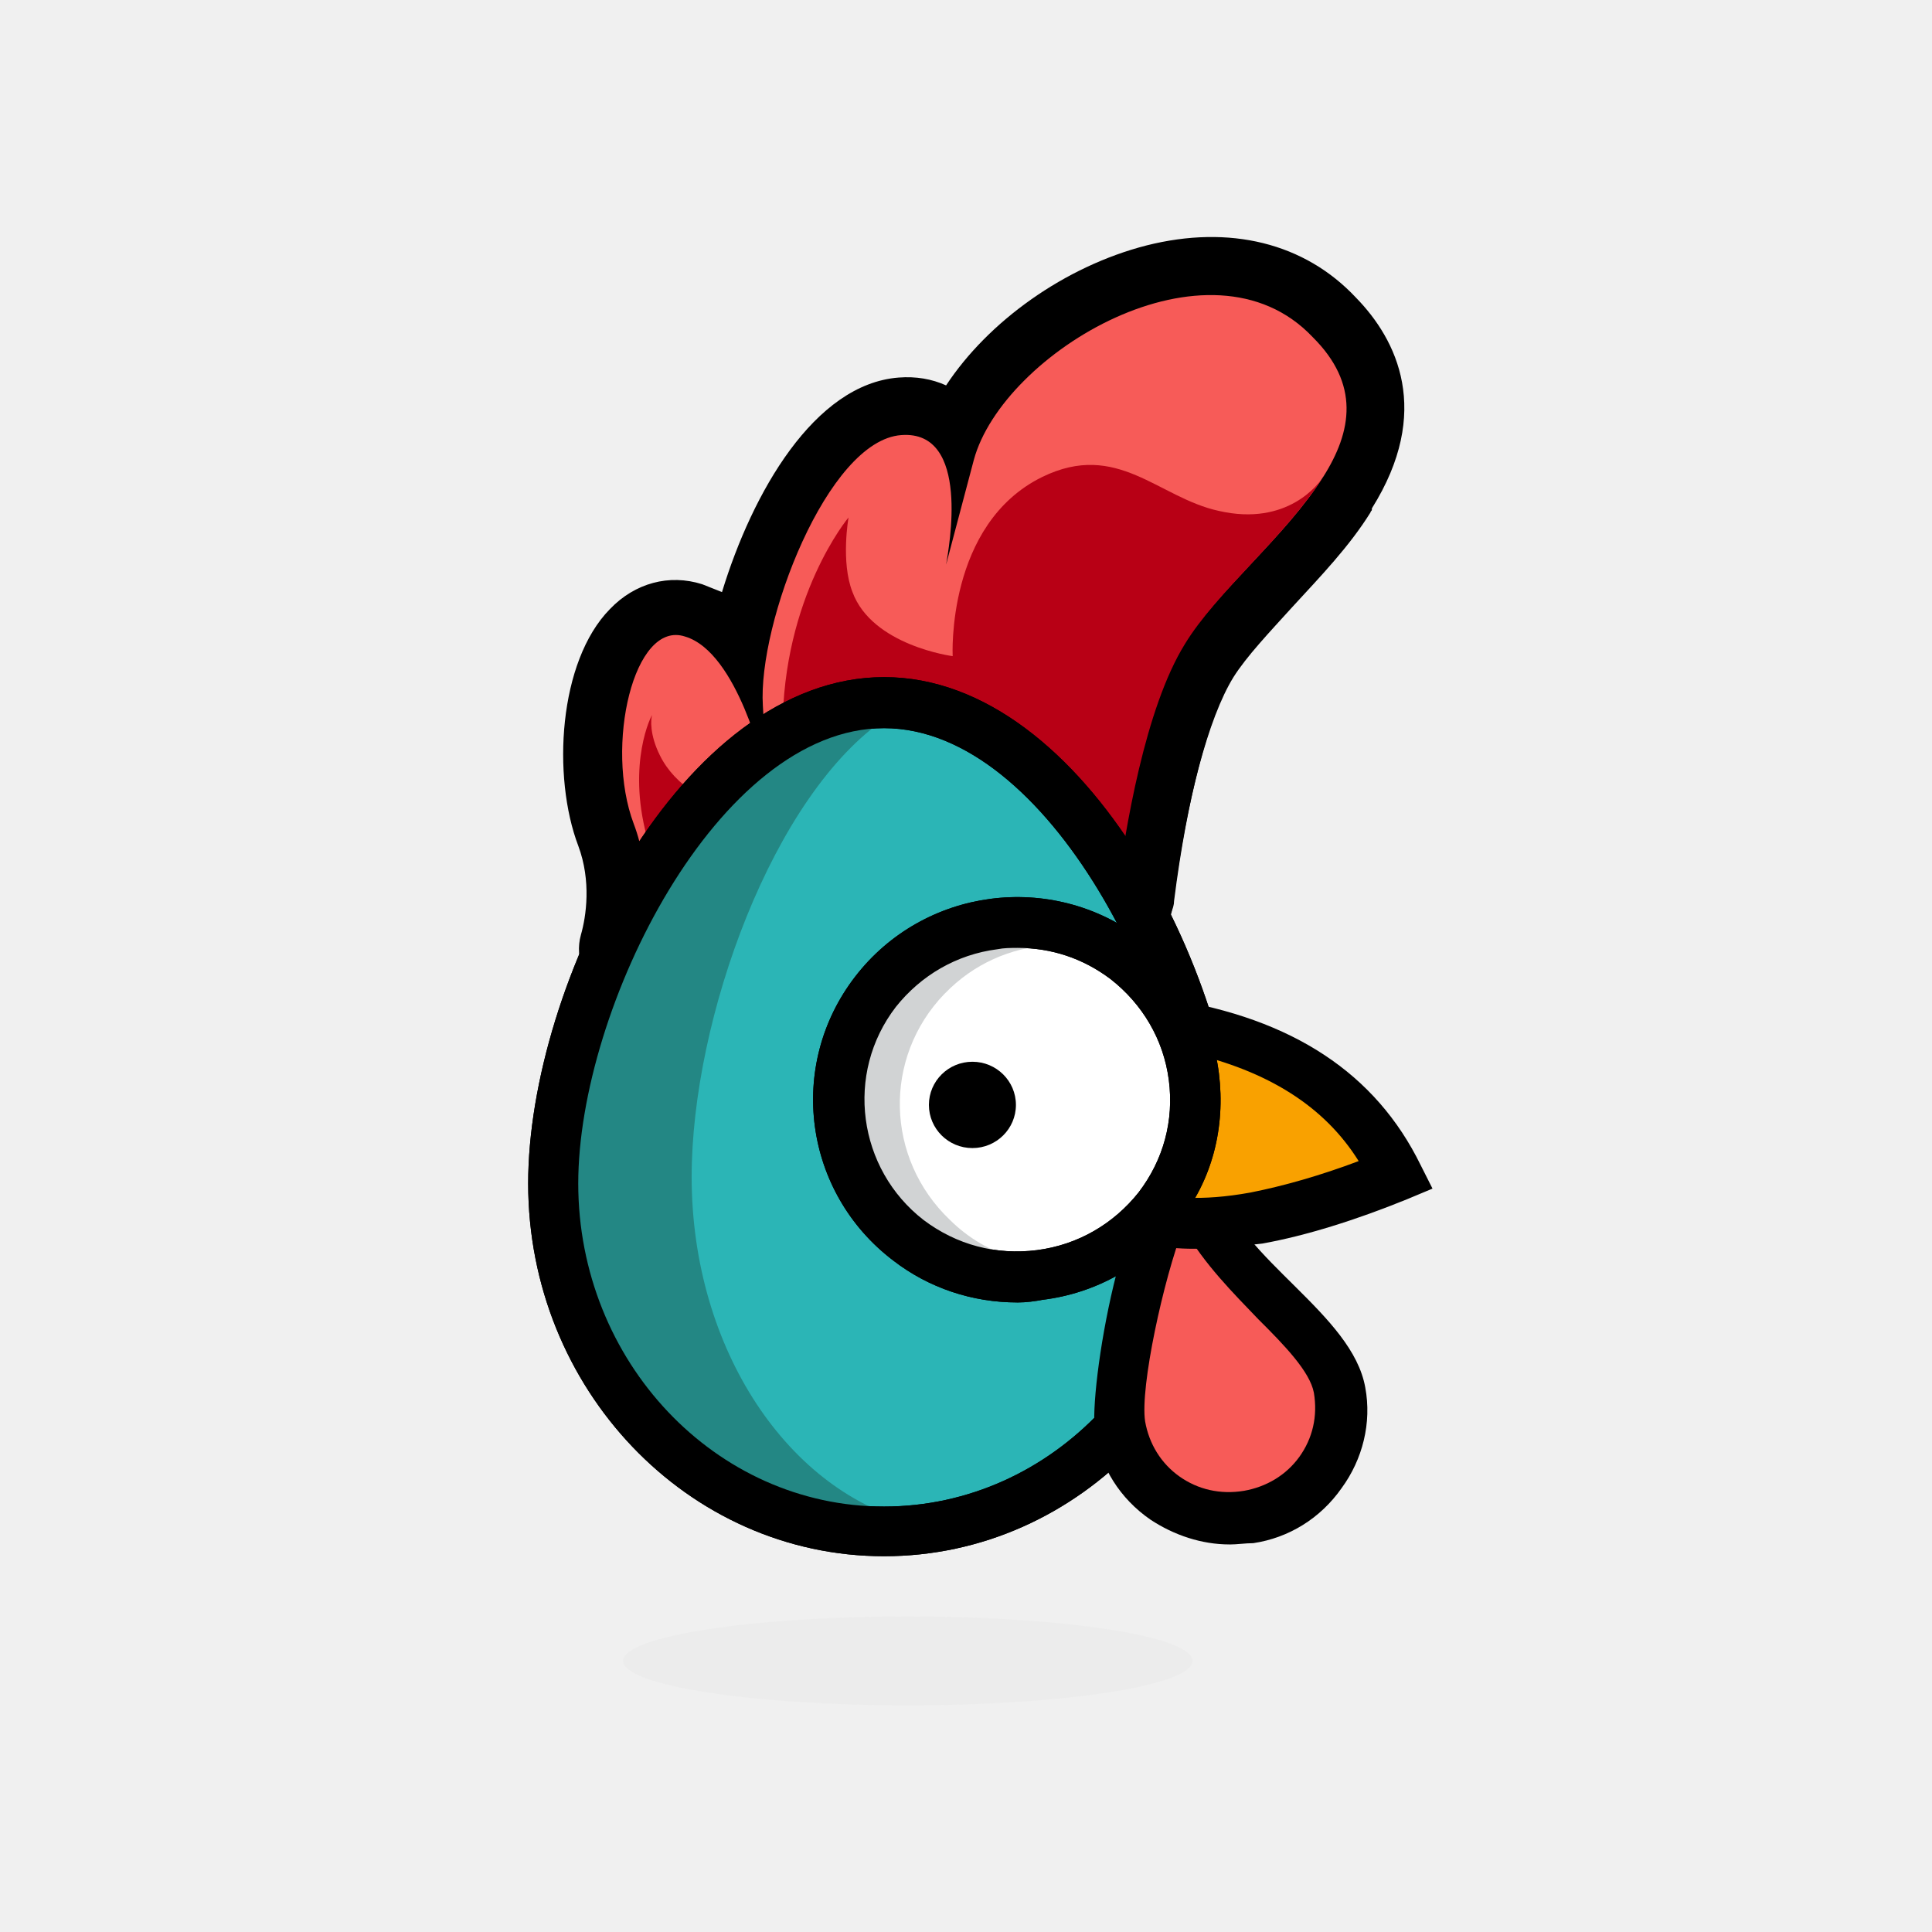
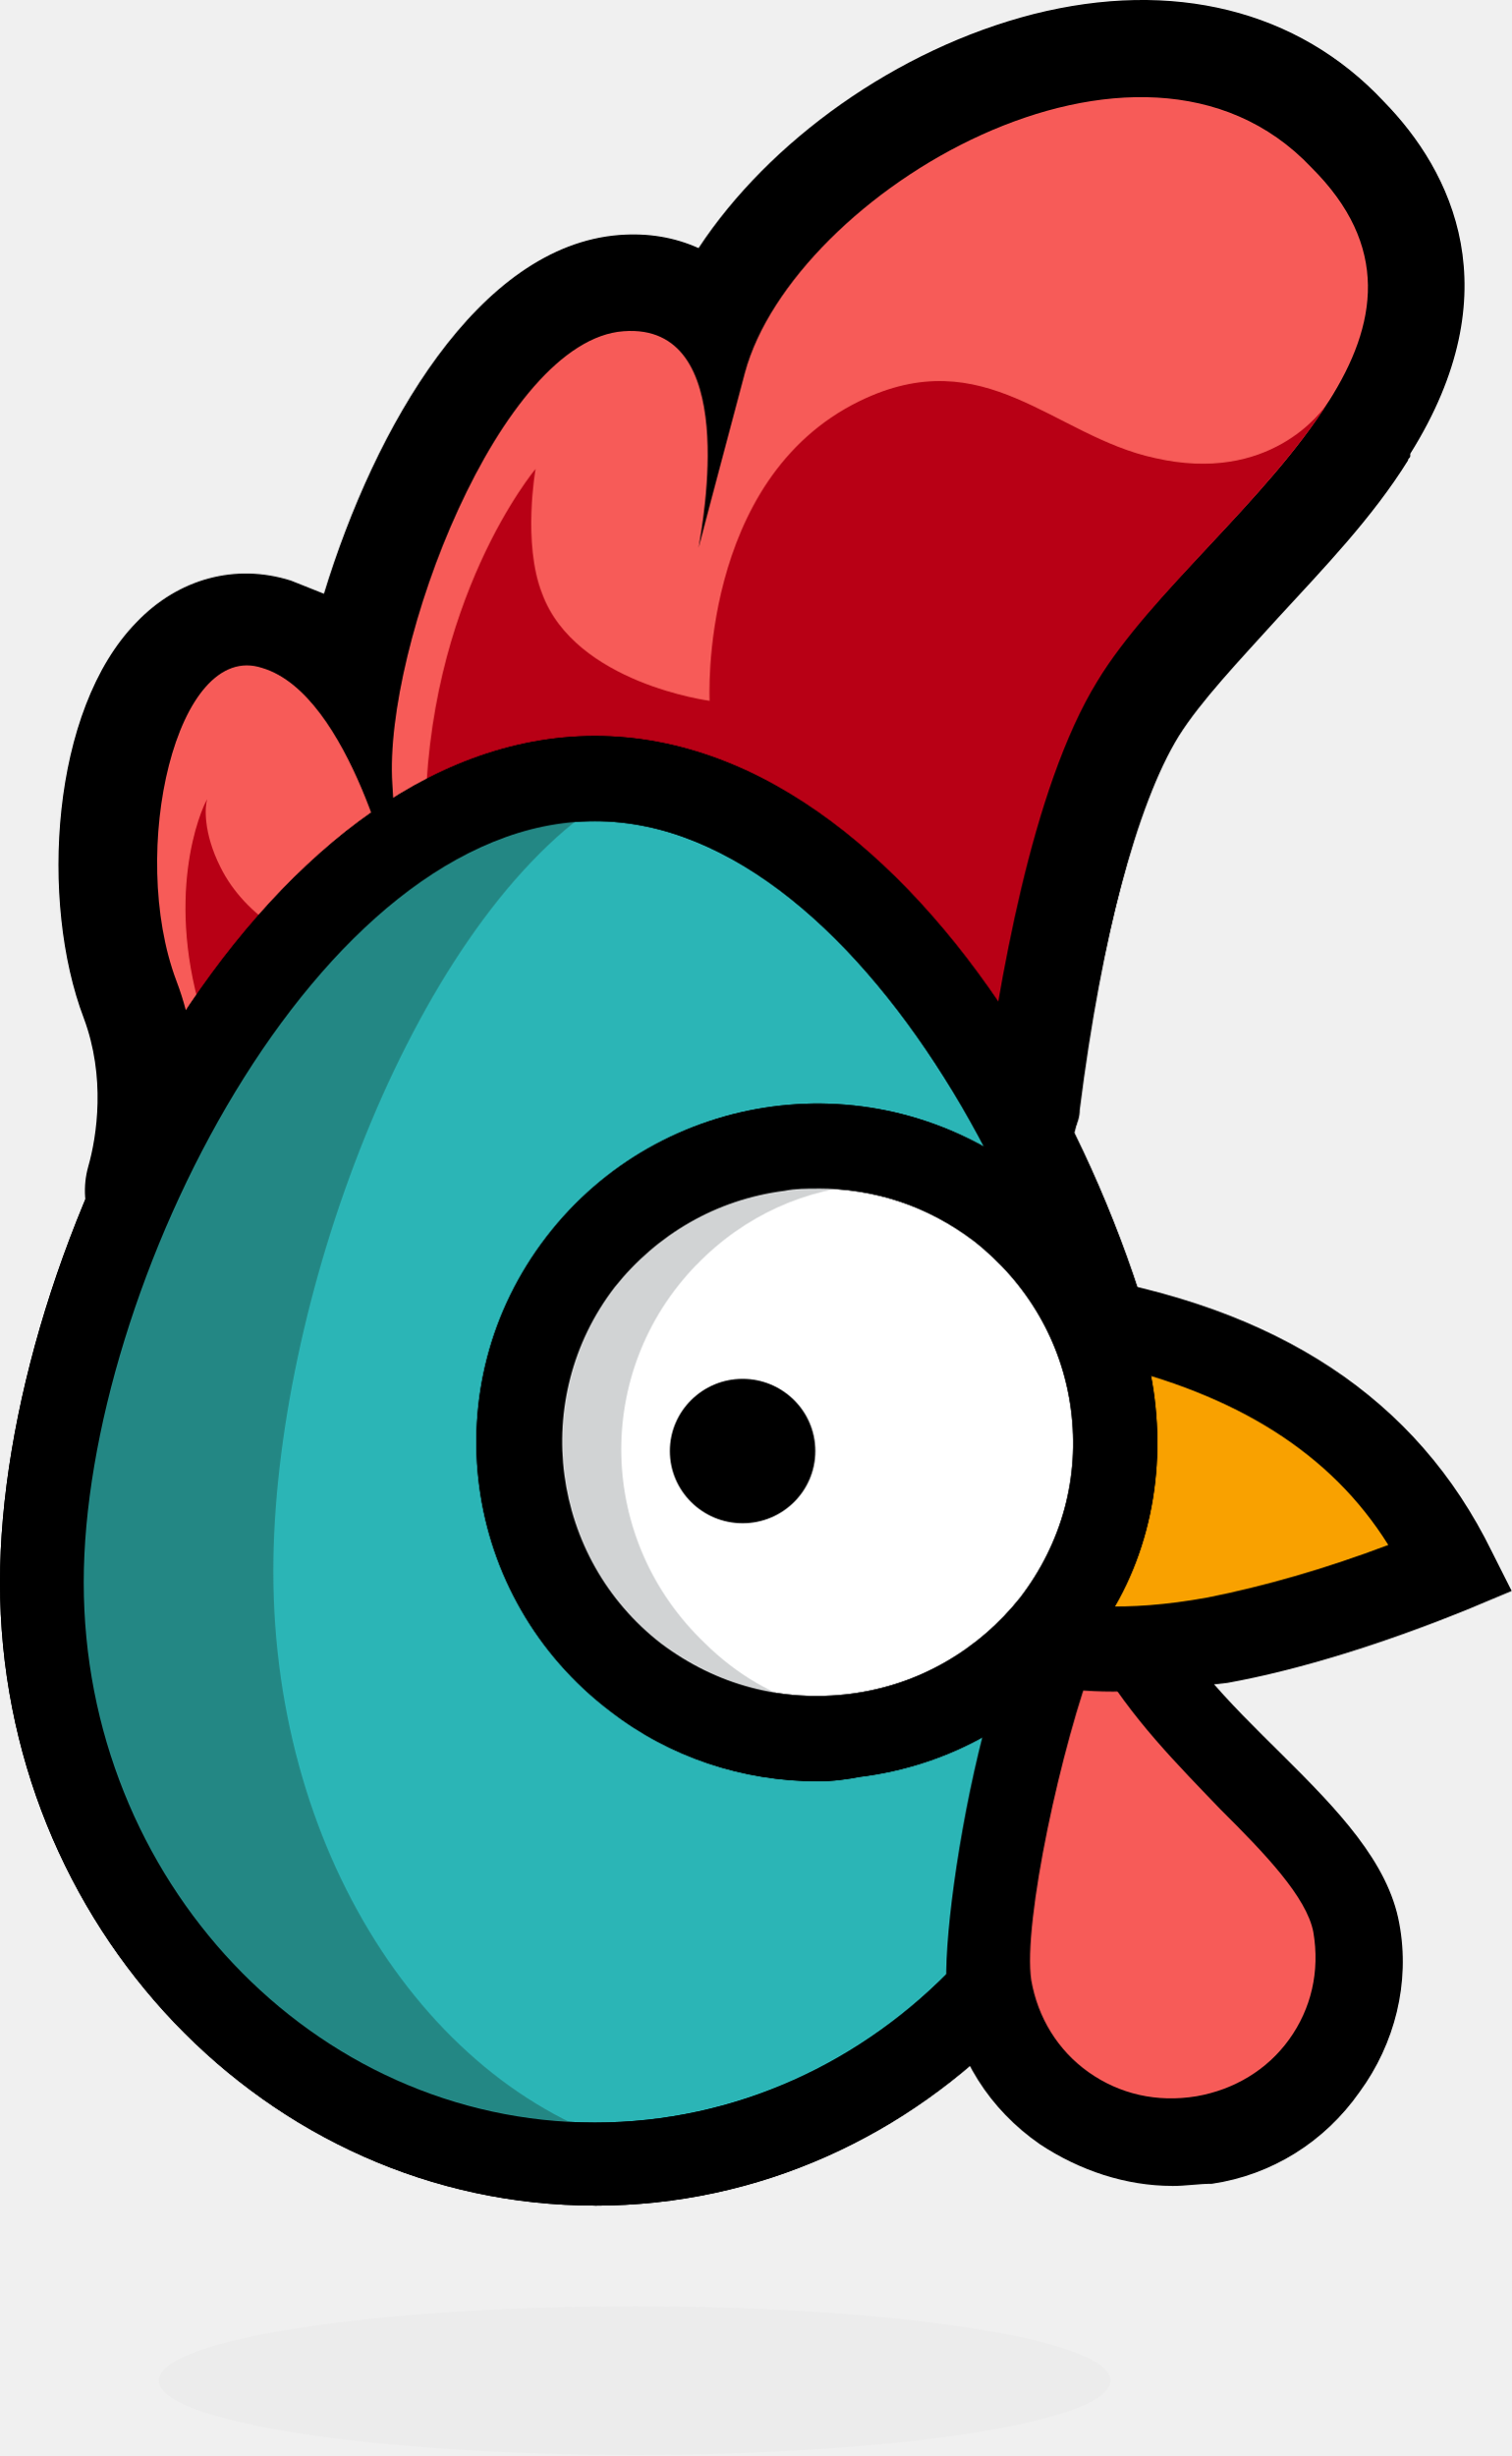
- <svg xmlns="http://www.w3.org/2000/svg" width="50" height="50" viewBox="0 0 50 50" fill="none" version="1.1" id="svg26">
+ <svg xmlns="http://www.w3.org/2000/svg" width="23.404" height="38.001" viewBox="0 0 23.404 38.001" fill="none" version="1.1" id="svg26">
  <defs id="defs26" />
-   <path d="m 34.24,12.344 c -0.955,1.523 -2.763,2.979 -3.616,4.333 -1.024,1.659 -1.535,4.74 -1.774,6.534 -1.945,-1.016 -4.879,-1.591 -8.768,-0.508 -1.399,0.406 -2.593,1.05 -3.582,1.828 0.205,-0.711 0.375,-1.964 -0.102,-3.216 -0.751,-1.997 0,-5.281 1.331,-4.841 1.365,0.406 2.047,3.419 2.047,3.419 0,0 0.102,0.508 -0.034,-1.625 -0.136,-2.133 1.672,-6.873 3.582,-7.008 1.808,-0.135 1.228,2.945 1.16,3.352 0.034,-0.135 0.171,-0.643 0.716,-2.708 0.751,-2.776 6.107,-5.992 8.768,-3.182 1.228,1.219 1.024,2.438 0.273,3.622 z" fill="#f75b58" id="path7" />
-   <path d="m 16.501,26.055 c -0.273,0 -0.546,-0.068 -0.819,-0.237 -0.546,-0.339 -0.819,-1.016 -0.648,-1.625 0.136,-0.474 0.273,-1.388 -0.068,-2.302 -0.682,-1.794 -0.512,-4.774 0.819,-6.128 0.648,-0.677 1.535,-0.914 2.388,-0.643 0.171,0.068 0.341,0.135 0.512,0.203 0.785,-2.573 2.388,-5.383 4.572,-5.552 0.444,-0.034 0.853,0.034 1.228,0.203 1.092,-1.659 3.071,-3.081 5.186,-3.622 2.149,-0.542 4.094,-0.068 5.424,1.354 1.058,1.083 1.979,2.945 0.409,5.451 0,0 0,0 0,0.034 0,0.034 -0.034,0.034 -0.034,0.068 -0.546,0.88 -1.296,1.659 -2.013,2.438 -0.614,0.677 -1.194,1.287 -1.535,1.828 -0.648,1.05 -1.228,3.216 -1.569,5.925 -0.068,0.474 -0.375,0.914 -0.785,1.151 -0.444,0.237 -0.955,0.237 -1.399,0 -1.433,-0.812 -3.923,-1.49 -7.676,-0.44 -1.126,0.305 -2.149,0.846 -3.036,1.557 -0.273,0.237 -0.614,0.339 -0.955,0.339 z m 1.228,-7.516 c -0.136,0.677 -0.171,1.591 0.102,2.302 0.136,0.339 0.205,0.677 0.273,1.016 0.409,-0.169 0.819,-0.339 1.262,-0.474 -0.478,-0.136 -0.887,-0.542 -1.023,-1.151 -0.136,-0.576 -0.375,-1.219 -0.614,-1.693 z m 6.414,2.099 c 1.365,0 2.525,0.203 3.514,0.508 0.341,-1.862 0.853,-3.893 1.706,-5.214 0.478,-0.779 1.194,-1.557 1.911,-2.302 0.648,-0.677 1.296,-1.388 1.706,-2.031 0,-0.034 0.034,-0.034 0.034,-0.068 0.546,-0.88 0.409,-1.286 -0.068,-1.76 -0.58,-0.609 -1.433,-0.779 -2.49,-0.508 -1.808,0.44 -3.446,1.964 -3.719,3.013 -0.546,2.099 -0.682,2.607 -0.716,2.742 -0.205,0.779 -0.989,1.253 -1.808,1.05 -0.785,-0.169 -1.296,-0.948 -1.126,-1.727 0.102,-0.508 0.136,-0.982 0.102,-1.32 -0.819,0.846 -2.013,3.555 -1.911,5.18 0.034,0.643 0.068,1.151 0.068,1.422 0.034,0.677 -0.171,1.083 -0.409,1.354 1.16,-0.237 2.252,-0.339 3.207,-0.339 z" fill="#000000" id="path8" />
-   <path d="m 16.841,21.992 c -0.648,-1.964 -0.068,-3.318 0.034,-3.487 -0.034,0.102 -0.068,0.508 0.205,1.05 0.785,1.591 3.412,1.76 3.412,1.76 0,0 -0.239,-0.643 -0.239,-2.438 0,-3.453 1.706,-5.485 1.706,-5.485 0,0 -0.205,1.151 0.102,1.93 0.512,1.388 2.593,1.659 2.593,1.659 0,0 -0.171,-3.419 2.32,-4.638 1.945,-0.948 3.002,0.542 4.572,0.88 1.774,0.406 2.593,-0.711 2.695,-0.88 -0.955,1.523 -2.763,2.979 -3.582,4.333 -1.024,1.659 -1.535,4.74 -1.774,6.534 0,0 -0.102,0.339 -0.955,0.948 -1.126,0.779 -2.525,1.388 -3.514,1.524 -0.887,0.102 -0.717,-1.456 -2.798,-2.201 -1.467,-0.542 -2.456,-0.474 -3.446,0.034 -0.478,0.237 -0.921,0.542 -1.331,0.846 0.102,-0.779 0.205,-1.76 0,-2.37 z" fill="#b80015" id="path9" />
-   <path d="m 24.245,27.206 c -1.126,0 -1.706,-0.846 -1.979,-1.286 -0.273,-0.406 -0.512,-0.779 -1.228,-1.05 -1.092,-0.406 -1.672,-0.339 -2.252,-0.034 -0.375,0.203 -0.751,0.44 -1.092,0.677 -0.512,0.372 -1.16,0.406 -1.706,0.068 -0.546,-0.339 -0.785,-0.948 -0.682,-1.557 0.239,-1.219 0.136,-1.625 0.136,-1.625 -0.819,-2.471 -0.068,-4.266 0.102,-4.604 0.307,-0.677 1.092,-1.016 1.842,-0.779 0.716,0.237 1.126,0.914 1.023,1.659 0,0.034 0,0.068 0.068,0.169 0.068,0.136 0.171,0.237 0.307,0.339 0,-0.102 0,-0.237 0,-0.372 0,-3.961 1.979,-6.365 2.081,-6.466 0.444,-0.508 1.16,-0.677 1.774,-0.406 0.614,0.271 0.955,0.948 0.853,1.625 -0.068,0.305 -0.068,0.813 0,1.05 0.341,-1.32 1.16,-2.878 2.866,-3.69 1.979,-0.982 3.514,-0.203 4.503,0.339 0.375,0.203 0.717,0.372 1.058,0.44 0.717,0.169 1.024,-0.135 1.126,-0.271 0.444,-0.677 1.365,-0.846 2.047,-0.406 0.682,0.44 0.887,1.354 0.444,2.031 -0.546,0.88 -1.331,1.693 -2.047,2.505 -0.614,0.677 -1.194,1.287 -1.535,1.828 -0.648,1.05 -1.228,3.216 -1.569,5.925 0,0.102 -0.034,0.203 -0.068,0.271 -0.171,0.542 -0.682,1.117 -1.535,1.727 -1.331,0.948 -2.968,1.625 -4.196,1.794 -0.137,0.102 -0.239,0.102 -0.341,0.102 z m -2.422,-5.18 c 0.068,0.034 0.171,0.068 0.239,0.102 1.501,0.542 2.183,1.456 2.593,2.031 0.717,-0.203 1.603,-0.643 2.354,-1.151 0.205,-0.135 0.307,-0.237 0.409,-0.305 0.307,-2.201 0.887,-5.044 1.945,-6.737 0.307,-0.508 0.717,-0.982 1.126,-1.456 -0.375,-0.135 -0.717,-0.339 -1.058,-0.508 -0.887,-0.474 -1.194,-0.576 -1.808,-0.305 -1.569,0.745 -1.501,3.182 -1.501,3.216 0,0.44 -0.171,0.88 -0.478,1.151 -0.341,0.305 -0.785,0.44 -1.194,0.372 -0.205,-0.034 -1.535,-0.237 -2.593,-1.05 -0.068,0.44 -0.136,0.948 -0.136,1.456 0,1.253 0.102,1.828 0.136,1.93 0.205,0.44 0.171,0.88 -0.034,1.253 z m -3.48,-3.284 v 0.034 z" fill="#000000" id="path10" />
-   <path d="m 34.241,12.344 c -0.955,1.523 -2.763,2.979 -3.616,4.333 -1.024,1.659 -1.535,4.74 -1.774,6.534 -1.945,-1.016 -4.879,-1.591 -8.768,-0.508 -1.399,0.406 -2.593,1.05 -3.582,1.828 0.205,-0.711 0.375,-1.964 -0.102,-3.216 -0.751,-1.997 0,-5.281 1.331,-4.841 1.365,0.406 2.047,3.419 2.047,3.419 0,0 0.102,0.508 -0.034,-1.625 -0.136,-2.133 1.672,-6.873 3.582,-7.008 1.808,-0.135 1.228,2.945 1.16,3.352 0.034,-0.135 0.171,-0.643 0.717,-2.708 0.75,-2.776 6.107,-5.992 8.768,-3.182 1.228,1.219 1.024,2.438 0.273,3.622 z" fill="#f75b58" id="path11" />
-   <path d="m 16.842,21.992 c -0.648,-1.964 -0.068,-3.318 0.034,-3.487 -0.034,0.102 -0.068,0.508 0.205,1.05 0.785,1.591 3.412,1.76 3.412,1.76 0,0 -0.239,-0.643 -0.239,-2.438 0,-3.453 1.706,-5.485 1.706,-5.485 0,0 -0.205,1.151 0.102,1.93 0.512,1.388 2.593,1.659 2.593,1.659 0,0 -0.171,-3.419 2.32,-4.638 1.945,-0.948 3.002,0.542 4.572,0.88 1.774,0.406 2.593,-0.711 2.695,-0.88 -0.955,1.523 -2.763,2.979 -3.582,4.333 -1.024,1.659 -1.535,4.74 -1.774,6.534 0,0 -0.102,0.339 -0.955,0.948 -1.126,0.779 -2.525,1.388 -3.514,1.524 -0.887,0.102 -0.717,-1.456 -2.798,-2.201 -1.467,-0.542 -2.456,-0.474 -3.446,0.034 -0.478,0.237 -0.921,0.542 -1.331,0.846 0.102,-0.779 0.205,-1.76 0,-2.37 z" fill="#b80015" id="path12" />
-   <g opacity="0.15" id="g13" transform="translate(13.66898,6.133723)">
+   <path d="m 20.571,6.21 c -0.955,1.523 -2.763,2.979 -3.616,4.333 -1.024,1.659 -1.535,4.74 -1.774,6.534 -1.945,-1.016 -4.879,-1.591 -8.768,-0.508 -1.399,0.406 -2.593,1.05 -3.582,1.828 0.205,-0.711 0.375,-1.964 -0.102,-3.216 -0.751,-1.997 0,-5.281 1.331,-4.841 1.365,0.406 2.047,3.419 2.047,3.419 0,0 0.102,0.508 -0.034,-1.625 -0.136,-2.133 1.672,-6.873 3.582,-7.008 1.808,-0.135 1.228,2.945 1.16,3.352 0.034,-0.135 0.171,-0.643 0.716,-2.708 0.751,-2.776 6.107,-5.992 8.768,-3.182 1.228,1.219 1.024,2.438 0.273,3.622 z" fill="#f75b58" id="path7" />
+   <path d="m 2.832,19.922 c -0.273,0 -0.546,-0.068 -0.819,-0.237 C 1.467,19.346 1.194,18.669 1.365,18.06 1.501,17.586 1.638,16.672 1.296,15.758 0.614,13.963 0.785,10.984 2.115,9.63 2.763,8.953 3.65,8.716 4.503,8.986 4.674,9.054 4.844,9.122 5.015,9.19 5.8,6.617 7.403,3.807 9.587,3.637 c 0.444,-0.034 0.853,0.034 1.228,0.203 1.092,-1.659 3.071,-3.081 5.186,-3.622 2.149,-0.542 4.094,-0.068 5.424,1.354 1.058,1.083 1.979,2.945 0.409,5.451 0,0 0,0 0,0.034 0,0.034 -0.034,0.034 -0.034,0.068 -0.546,0.88 -1.296,1.659 -2.013,2.438 -0.614,0.677 -1.194,1.287 -1.535,1.828 -0.648,1.05 -1.228,3.216 -1.569,5.925 -0.068,0.474 -0.375,0.914 -0.785,1.151 -0.444,0.237 -0.955,0.237 -1.399,0 -1.433,-0.812 -3.923,-1.49 -7.676,-0.44 -1.126,0.305 -2.149,0.846 -3.036,1.557 -0.273,0.237 -0.614,0.339 -0.955,0.339 z M 4.06,12.406 C 3.923,13.083 3.889,13.997 4.162,14.708 4.299,15.046 4.367,15.385 4.435,15.724 4.844,15.554 5.254,15.385 5.697,15.25 5.22,15.114 4.81,14.708 4.674,14.099 4.537,13.523 4.299,12.88 4.06,12.406 Z m 6.414,2.099 c 1.365,0 2.525,0.203 3.514,0.508 0.341,-1.862 0.853,-3.893 1.706,-5.214 0.478,-0.779 1.194,-1.557 1.911,-2.302 0.648,-0.677 1.296,-1.388 1.706,-2.031 0,-0.034 0.034,-0.034 0.034,-0.068 0.546,-0.88 0.409,-1.286 -0.068,-1.76 -0.58,-0.609 -1.433,-0.779 -2.49,-0.508 C 14.977,3.57 13.339,5.093 13.066,6.143 12.521,8.242 12.384,8.749 12.35,8.885 12.145,9.664 11.361,10.137 10.542,9.934 9.757,9.765 9.245,8.986 9.416,8.208 9.518,7.7 9.552,7.226 9.518,6.887 8.7,7.734 7.505,10.442 7.608,12.067 c 0.034,0.643 0.068,1.151 0.068,1.422 0.034,0.677 -0.171,1.083 -0.409,1.354 1.16,-0.237 2.252,-0.339 3.207,-0.339 z" fill="#000000" id="path8" />
+   <path d="m 3.173,15.858 c -0.648,-1.964 -0.068,-3.318 0.034,-3.487 -0.034,0.102 -0.068,0.508 0.205,1.05 0.785,1.591 3.412,1.76 3.412,1.76 0,0 -0.239,-0.643 -0.239,-2.438 0,-3.453 1.706,-5.485 1.706,-5.485 0,0 -0.205,1.151 0.102,1.93 0.512,1.388 2.593,1.659 2.593,1.659 0,0 -0.171,-3.419 2.32,-4.638 1.945,-0.948 3.002,0.542 4.572,0.88 1.774,0.406 2.593,-0.711 2.695,-0.88 -0.955,1.523 -2.763,2.979 -3.582,4.333 -1.024,1.659 -1.535,4.74 -1.774,6.534 0,0 -0.102,0.339 -0.955,0.948 -1.126,0.779 -2.525,1.388 -3.514,1.524 C 9.859,19.65 10.03,18.093 7.949,17.348 6.482,16.806 5.492,16.874 4.503,17.382 c -0.478,0.237 -0.921,0.542 -1.331,0.846 0.102,-0.779 0.205,-1.76 0,-2.37 z" fill="#b80015" id="path9" />
+   <path d="m 10.576,21.072 c -1.126,0 -1.706,-0.846 -1.979,-1.286 C 8.324,19.38 8.085,19.007 7.369,18.736 6.277,18.33 5.697,18.398 5.117,18.702 4.742,18.905 4.367,19.142 4.025,19.38 3.514,19.752 2.866,19.786 2.32,19.447 1.774,19.109 1.535,18.499 1.637,17.89 1.876,16.671 1.774,16.265 1.774,16.265 0.955,13.793 1.706,11.999 1.876,11.661 c 0.307,-0.677 1.092,-1.016 1.842,-0.779 0.716,0.237 1.126,0.914 1.023,1.659 0,0.034 0,0.068 0.068,0.169 0.068,0.136 0.171,0.237 0.307,0.339 0,-0.102 0,-0.237 0,-0.372 0,-3.961 1.979,-6.365 2.081,-6.466 0.444,-0.508 1.16,-0.677 1.774,-0.406 0.614,0.271 0.955,0.948 0.853,1.625 -0.068,0.305 -0.068,0.813 0,1.05 0.341,-1.32 1.16,-2.878 2.866,-3.69 1.979,-0.982 3.514,-0.203 4.503,0.339 0.375,0.203 0.717,0.372 1.058,0.44 0.717,0.169 1.024,-0.135 1.126,-0.271 0.444,-0.677 1.365,-0.846 2.047,-0.406 0.682,0.44 0.887,1.354 0.444,2.031 -0.546,0.88 -1.331,1.693 -2.047,2.505 -0.614,0.677 -1.194,1.287 -1.535,1.828 -0.648,1.05 -1.228,3.216 -1.569,5.925 0,0.102 -0.034,0.203 -0.068,0.271 -0.171,0.542 -0.682,1.117 -1.535,1.727 -1.331,0.948 -2.968,1.625 -4.196,1.794 -0.137,0.102 -0.239,0.102 -0.341,0.102 z M 8.154,15.892 c 0.068,0.034 0.171,0.068 0.239,0.102 1.501,0.542 2.183,1.456 2.593,2.031 0.717,-0.203 1.603,-0.643 2.354,-1.151 0.205,-0.135 0.307,-0.237 0.409,-0.305 0.307,-2.201 0.887,-5.044 1.945,-6.737 0.307,-0.508 0.717,-0.982 1.126,-1.456 -0.375,-0.135 -0.717,-0.339 -1.058,-0.508 -0.887,-0.474 -1.194,-0.576 -1.808,-0.305 -1.569,0.745 -1.501,3.182 -1.501,3.216 0,0.44 -0.171,0.88 -0.478,1.151 -0.341,0.305 -0.785,0.44 -1.194,0.372 -0.205,-0.034 -1.535,-0.237 -2.593,-1.05 -0.068,0.44 -0.136,0.948 -0.136,1.456 0,1.253 0.102,1.828 0.136,1.93 0.205,0.44 0.171,0.88 -0.034,1.253 z M 4.674,12.608 v 0.034 z" fill="#000000" id="path10" />
+   <path d="m 20.572,6.21 c -0.955,1.523 -2.763,2.979 -3.616,4.333 -1.024,1.659 -1.535,4.74 -1.774,6.534 -1.945,-1.016 -4.879,-1.591 -8.768,-0.508 -1.399,0.406 -2.593,1.05 -3.582,1.828 0.205,-0.711 0.375,-1.964 -0.102,-3.216 -0.751,-1.997 0,-5.281 1.331,-4.841 1.365,0.406 2.047,3.419 2.047,3.419 0,0 0.102,0.508 -0.034,-1.625 C 5.936,10.002 7.745,5.262 9.655,5.127 c 1.808,-0.135 1.228,2.945 1.16,3.352 0.034,-0.135 0.171,-0.643 0.717,-2.708 0.75,-2.776 6.107,-5.992 8.768,-3.182 1.228,1.219 1.024,2.438 0.273,3.622 z" fill="#f75b58" id="path11" />
+   <path d="m 3.173,15.858 c -0.648,-1.964 -0.068,-3.318 0.034,-3.487 -0.034,0.102 -0.068,0.508 0.205,1.05 0.785,1.591 3.412,1.76 3.412,1.76 0,0 -0.239,-0.643 -0.239,-2.438 0,-3.453 1.706,-5.485 1.706,-5.485 0,0 -0.205,1.151 0.102,1.93 0.512,1.388 2.593,1.659 2.593,1.659 0,0 -0.171,-3.419 2.32,-4.638 1.945,-0.948 3.002,0.542 4.572,0.88 1.774,0.406 2.593,-0.711 2.695,-0.88 -0.955,1.523 -2.763,2.979 -3.582,4.333 -1.024,1.659 -1.535,4.74 -1.774,6.534 0,0 -0.102,0.339 -0.955,0.948 -1.126,0.779 -2.525,1.388 -3.514,1.524 C 9.86,19.65 10.03,18.093 7.949,17.348 6.482,16.806 5.493,16.874 4.504,17.382 4.026,17.619 3.582,17.923 3.173,18.228 c 0.102,-0.779 0.205,-1.76 0,-2.37 z" fill="#b80015" id="path12" />
+   <g opacity="0.15" id="g13">
    <path opacity="0.15" d="m 9.826,38.001 c 4.07,0 7.369,-0.515 7.369,-1.151 0,-0.636 -3.299,-1.151 -7.369,-1.151 -4.07,0 -7.369,0.515 -7.369,1.151 0,0.636 3.299,1.151 7.369,1.151 z" fill="#606060" id="path13" />
  </g>
-   <path d="m 31.443,30.625 c 0,4.977 -3.821,9.005 -8.563,9.005 -4.742,0 -8.563,-4.029 -8.563,-9.005 0,-4.977 3.821,-12.425 8.563,-12.425 4.742,0 8.563,7.448 8.563,12.425 z" fill="#2bb5b6" id="path14" />
-   <path d="m 22.88,40.275 c -5.083,0 -9.211,-4.333 -9.211,-9.649 0,-5.146 3.957,-13.102 9.211,-13.102 5.254,0 9.211,7.956 9.211,13.102 0,5.315 -4.128,9.649 -9.211,9.649 z m 0,-21.43 c -4.299,0 -7.915,7.245 -7.915,11.782 0,4.604 3.548,8.362 7.915,8.362 4.367,0 7.915,-3.758 7.915,-8.362 -0.034,-4.537 -3.65,-11.782 -7.915,-11.782 z" fill="#000000" id="path15" />
-   <path d="m 17.9,30.458 c 0,-4.096 2.115,-9.919 5.049,-11.883 -0.205,-0.034 -0.409,-0.068 -0.614,-0.068 -4.299,0 -7.778,7.347 -7.778,12.222 0,4.875 3.48,8.836 7.778,8.836 0.478,0 0.955,-0.068 1.399,-0.135 -3.309,-0.779 -5.834,-4.503 -5.834,-8.972 z" fill="#238784" id="path16" />
-   <path d="m 22.88,40.275 c -5.083,0 -9.211,-4.333 -9.211,-9.649 0,-5.146 3.957,-13.102 9.211,-13.102 5.254,0 9.211,7.956 9.211,13.102 0,5.315 -4.128,9.649 -9.211,9.649 z m 0,-21.43 c -4.299,0 -7.915,7.245 -7.915,11.782 0,4.604 3.548,8.362 7.915,8.362 4.367,0 7.915,-3.758 7.915,-8.362 -0.034,-4.537 -3.65,-11.782 -7.915,-11.782 z" fill="#000000" id="path17" />
-   <path d="m 34.684,35.976 c 0.273,1.557 -0.785,3.047 -2.354,3.284 -1.569,0.237 -3.07,-0.779 -3.309,-2.336 -0.273,-1.557 1.331,-7.583 1.911,-6.128 0.819,2.302 3.48,3.623 3.753,5.18 z" fill="#f75b58" id="path18" />
-   <path d="m 31.819,39.97 c -0.717,0 -1.433,-0.237 -2.047,-0.643 -0.785,-0.542 -1.296,-1.354 -1.433,-2.268 -0.171,-1.083 0.751,-6.703 2.115,-7.076 0.341,-0.102 0.819,0.034 1.024,0.643 0.375,1.05 1.228,1.862 2.047,2.675 0.853,0.846 1.638,1.659 1.808,2.607 0.171,0.914 -0.068,1.862 -0.614,2.607 -0.546,0.779 -1.365,1.286 -2.286,1.422 -0.205,0 -0.409,0.034 -0.614,0.034 z m -1.194,-8.193 c -0.512,1.32 -1.126,4.13 -0.989,5.011 0.102,0.576 0.409,1.083 0.887,1.422 0.478,0.339 1.058,0.474 1.672,0.372 0.58,-0.102 1.092,-0.406 1.433,-0.88 0.341,-0.474 0.478,-1.05 0.375,-1.659 -0.102,-0.542 -0.751,-1.219 -1.433,-1.896 -0.648,-0.677 -1.399,-1.422 -1.945,-2.37 z" fill="#000000" id="path19" />
-   <path d="m 29.157,31.234 c 0.614,0.44 1.808,0.508 3.343,0.237 1.092,-0.203 2.32,-0.576 3.616,-1.117 -1.058,-2.167 -3.036,-3.453 -6.004,-3.927 -1.365,1.388 -1.228,3.521 -0.955,4.807 z m 1.058,-3.656 c 0,0 1.092,1.862 0.068,2.099 -0.887,0.237 -0.614,-1.422 -0.068,-2.099 z" fill="#f9a100" id="path20" />
-   <path d="m 30.898,32.318 c -0.785,0 -1.569,-0.135 -2.115,-0.508 l -0.205,-0.135 -0.034,-0.271 c -0.273,-1.32 -0.478,-3.792 1.126,-5.383 l 0.239,-0.237 0.341,0.068 c 3.207,0.508 5.356,1.93 6.516,4.3 l 0.307,0.609 -0.648,0.271 c -1.331,0.542 -2.627,0.948 -3.753,1.151 -0.58,0.068 -1.194,0.135 -1.774,0.135 z m -1.16,-1.49 c 0.444,0.169 1.331,0.271 2.627,0.034 0.853,-0.169 1.808,-0.44 2.797,-0.813 -0.887,-1.422 -2.354,-2.336 -4.401,-2.81 0.205,0.339 0.853,1.557 0.478,2.404 -0.137,0.339 -0.444,0.576 -0.819,0.677 -0.273,0.068 -0.546,0.034 -0.785,-0.068 0.034,0.203 0.068,0.406 0.102,0.576 z" fill="#000000" id="path21" />
-   <path d="m 26.326,33.029 c 2.544,0 4.606,-2.046 4.606,-4.571 0,-2.524 -2.062,-4.57 -4.606,-4.57 -2.544,0 -4.606,2.046 -4.606,4.57 0,2.524 2.062,4.571 4.606,4.571 z" fill="#ffffff" id="path22" />
-   <path d="m 26.326,33.707 c -1.16,0 -2.286,-0.372 -3.207,-1.083 -2.32,-1.76 -2.763,-5.044 -0.989,-7.347 1.774,-2.302 5.083,-2.742 7.403,-0.982 1.126,0.846 1.842,2.099 2.013,3.487 0.171,1.388 -0.171,2.776 -1.058,3.86 -0.853,1.117 -2.115,1.828 -3.514,1.998 -0.171,0.034 -0.409,0.068 -0.648,0.068 z m 0,-9.175 c -0.171,0 -0.341,0 -0.512,0.034 -1.058,0.135 -1.979,0.677 -2.627,1.49 -1.331,1.727 -0.989,4.198 0.716,5.518 0.853,0.643 1.876,0.914 2.934,0.779 1.058,-0.136 1.979,-0.677 2.627,-1.49 0.648,-0.846 0.921,-1.862 0.785,-2.912 -0.137,-1.05 -0.682,-1.964 -1.501,-2.607 -0.716,-0.542 -1.535,-0.813 -2.422,-0.813 z" fill="#000000" id="path23" />
-   <path d="m 25.166,29.712 c 0.622,0 1.126,-0.5 1.126,-1.117 0,-0.617 -0.504,-1.117 -1.126,-1.117 -0.622,0 -1.126,0.5 -1.126,1.117 0,0.617 0.504,1.117 1.126,1.117 z" fill="#000000" id="path24" />
-   <path d="m 24.449,25.716 c 0.751,-0.779 1.706,-1.185 2.695,-1.253 -1.467,-0.44 -3.104,-0.068 -4.23,1.083 -1.603,1.659 -1.535,4.266 0.136,5.857 0.887,0.846 2.047,1.219 3.207,1.151 -0.614,-0.169 -1.194,-0.508 -1.672,-0.982 -1.672,-1.591 -1.74,-4.198 -0.137,-5.857 z" fill="#d1d3d4" id="path25" />
-   <path d="m 26.326,33.707 c -1.16,0 -2.286,-0.372 -3.207,-1.083 -2.32,-1.76 -2.763,-5.044 -0.989,-7.347 1.774,-2.302 5.083,-2.742 7.403,-0.982 1.126,0.846 1.842,2.099 2.013,3.487 0.171,1.388 -0.171,2.776 -1.058,3.86 -0.853,1.117 -2.115,1.828 -3.514,1.998 -0.171,0.034 -0.409,0.068 -0.648,0.068 z m 0,-9.175 c -0.171,0 -0.341,0 -0.512,0.034 -1.058,0.135 -1.979,0.677 -2.627,1.49 -1.331,1.727 -0.989,4.198 0.716,5.518 0.853,0.643 1.876,0.914 2.934,0.779 1.058,-0.136 1.979,-0.677 2.627,-1.49 0.648,-0.846 0.921,-1.862 0.785,-2.912 -0.137,-1.05 -0.682,-1.964 -1.501,-2.607 -0.716,-0.542 -1.535,-0.813 -2.422,-0.813 z" fill="#000000" id="path26" />
+   <path d="m 17.774,24.491 c 0,4.977 -3.821,9.005 -8.563,9.005 -4.742,0 -8.563,-4.029 -8.563,-9.005 0,-4.977 3.821,-12.425 8.563,-12.425 4.742,0 8.563,7.448 8.563,12.425 z" fill="#2bb5b6" id="path14" />
+   <path d="M 9.211,34.141 C 4.128,34.141 0,29.808 0,24.493 c 0,-5.146 3.957,-13.102 9.211,-13.102 5.254,0 9.211,7.956 9.211,13.102 0,5.315 -4.128,9.649 -9.211,9.649 z m 0,-21.43 c -4.299,0 -7.915,7.245 -7.915,11.782 0,4.604 3.548,8.362 7.915,8.362 4.367,0 7.915,-3.758 7.915,-8.362 C 17.092,19.956 13.476,12.711 9.211,12.711 Z" fill="#000000" id="path15" />
+   <path d="m 4.231,24.324 c 0,-4.096 2.115,-9.919 5.049,-11.883 -0.205,-0.034 -0.409,-0.068 -0.614,-0.068 -4.299,0 -7.778,7.347 -7.778,12.222 0,4.875 3.48,8.836 7.778,8.836 0.478,0 0.955,-0.068 1.399,-0.135 C 6.755,32.517 4.231,28.793 4.231,24.324 Z" fill="#238784" id="path16" />
+   <path d="M 9.211,34.141 C 4.128,34.141 0,29.808 0,24.493 c 0,-5.146 3.957,-13.102 9.211,-13.102 5.254,0 9.211,7.956 9.211,13.102 0,5.315 -4.128,9.649 -9.211,9.649 z m 0,-21.43 c -4.299,0 -7.915,7.245 -7.915,11.782 0,4.604 3.548,8.362 7.915,8.362 4.367,0 7.915,-3.758 7.915,-8.362 C 17.092,19.956 13.476,12.711 9.211,12.711 Z" fill="#000000" id="path17" />
+   <path d="m 21.015,29.842 c 0.273,1.557 -0.785,3.047 -2.354,3.284 -1.569,0.237 -3.07,-0.779 -3.309,-2.336 -0.273,-1.557 1.331,-7.583 1.911,-6.128 0.819,2.302 3.48,3.623 3.753,5.18 z" fill="#f75b58" id="path18" />
+   <path d="m 18.15,33.836 c -0.717,0 -1.433,-0.237 -2.047,-0.643 -0.785,-0.542 -1.296,-1.354 -1.433,-2.268 -0.171,-1.083 0.751,-6.703 2.115,-7.076 0.341,-0.102 0.819,0.034 1.024,0.643 0.375,1.05 1.228,1.862 2.047,2.675 0.853,0.846 1.638,1.659 1.808,2.607 0.171,0.914 -0.068,1.862 -0.614,2.607 -0.546,0.779 -1.365,1.286 -2.286,1.422 -0.205,0 -0.409,0.034 -0.614,0.034 z m -1.194,-8.193 c -0.512,1.32 -1.126,4.13 -0.989,5.011 0.102,0.576 0.409,1.083 0.887,1.422 0.478,0.339 1.058,0.474 1.672,0.372 0.58,-0.102 1.092,-0.406 1.433,-0.88 0.341,-0.474 0.478,-1.05 0.375,-1.659 -0.102,-0.542 -0.751,-1.219 -1.433,-1.896 -0.648,-0.677 -1.399,-1.422 -1.945,-2.37 z" fill="#000000" id="path19" />
+   <path d="m 15.488,25.1 c 0.614,0.44 1.808,0.508 3.343,0.237 1.092,-0.203 2.32,-0.576 3.616,-1.117 -1.058,-2.167 -3.036,-3.453 -6.004,-3.927 -1.365,1.388 -1.228,3.521 -0.955,4.807 z m 1.058,-3.656 c 0,0 1.092,1.862 0.068,2.099 -0.887,0.237 -0.614,-1.422 -0.068,-2.099 z" fill="#f9a100" id="path20" />
+   <path d="m 17.23,26.184 c -0.785,0 -1.569,-0.135 -2.115,-0.508 L 14.91,25.541 14.876,25.27 C 14.603,23.95 14.398,21.479 16.001,19.887 l 0.239,-0.237 0.341,0.068 c 3.207,0.508 5.356,1.93 6.516,4.3 l 0.307,0.609 -0.648,0.271 c -1.331,0.542 -2.627,0.948 -3.753,1.151 -0.58,0.068 -1.194,0.135 -1.774,0.135 z m -1.16,-1.49 c 0.444,0.169 1.331,0.271 2.627,0.034 0.853,-0.169 1.808,-0.44 2.797,-0.813 -0.887,-1.422 -2.354,-2.336 -4.401,-2.81 0.205,0.339 0.853,1.557 0.478,2.404 -0.137,0.339 -0.444,0.576 -0.819,0.677 -0.273,0.068 -0.546,0.034 -0.785,-0.068 0.034,0.203 0.068,0.406 0.102,0.576 z" fill="#000000" id="path21" />
+   <path d="m 12.657,26.895 c 2.544,0 4.606,-2.046 4.606,-4.571 0,-2.524 -2.062,-4.57 -4.606,-4.57 -2.544,0 -4.606,2.046 -4.606,4.57 0,2.524 2.062,4.571 4.606,4.571 z" fill="#ffffff" id="path22" />
+   <path d="m 12.657,27.573 c -1.16,0 -2.286,-0.372 -3.207,-1.083 C 7.131,24.729 6.687,21.445 8.461,19.143 10.235,16.841 13.544,16.401 15.864,18.161 c 1.126,0.846 1.842,2.099 2.013,3.487 0.171,1.388 -0.171,2.776 -1.058,3.86 -0.853,1.117 -2.115,1.828 -3.514,1.998 -0.171,0.034 -0.409,0.068 -0.648,0.068 z m 0,-9.175 c -0.171,0 -0.341,0 -0.512,0.034 -1.058,0.135 -1.979,0.677 -2.627,1.49 -1.331,1.727 -0.989,4.198 0.716,5.518 0.853,0.643 1.876,0.914 2.934,0.779 1.058,-0.136 1.979,-0.677 2.627,-1.49 0.648,-0.846 0.921,-1.862 0.785,-2.912 -0.137,-1.05 -0.682,-1.964 -1.501,-2.607 -0.716,-0.542 -1.535,-0.813 -2.422,-0.813 z" fill="#000000" id="path23" />
+   <path d="m 11.497,23.578 c 0.622,0 1.126,-0.5 1.126,-1.117 0,-0.617 -0.504,-1.117 -1.126,-1.117 -0.622,0 -1.126,0.5 -1.126,1.117 0,0.617 0.504,1.117 1.126,1.117 z" fill="#000000" id="path24" />
+   <path d="m 10.78,19.582 c 0.751,-0.779 1.706,-1.185 2.695,-1.253 -1.467,-0.44 -3.104,-0.068 -4.23,1.083 -1.603,1.659 -1.535,4.266 0.136,5.857 0.887,0.846 2.047,1.219 3.207,1.151 -0.614,-0.169 -1.194,-0.508 -1.672,-0.982 -1.672,-1.591 -1.74,-4.198 -0.137,-5.857 z" fill="#d1d3d4" id="path25" />
+   <path d="m 12.657,27.573 c -1.16,0 -2.286,-0.372 -3.207,-1.083 C 7.131,24.729 6.687,21.445 8.461,19.143 10.235,16.841 13.544,16.401 15.864,18.161 c 1.126,0.846 1.842,2.099 2.013,3.487 0.171,1.388 -0.171,2.776 -1.058,3.86 -0.853,1.117 -2.115,1.828 -3.514,1.998 -0.171,0.034 -0.409,0.068 -0.648,0.068 z m 0,-9.175 c -0.171,0 -0.341,0 -0.512,0.034 -1.058,0.135 -1.979,0.677 -2.627,1.49 -1.331,1.727 -0.989,4.198 0.716,5.518 0.853,0.643 1.876,0.914 2.934,0.779 1.058,-0.136 1.979,-0.677 2.627,-1.49 0.648,-0.846 0.921,-1.862 0.785,-2.912 -0.137,-1.05 -0.682,-1.964 -1.501,-2.607 -0.716,-0.542 -1.535,-0.813 -2.422,-0.813 z" fill="#000000" id="path26" />
</svg>
